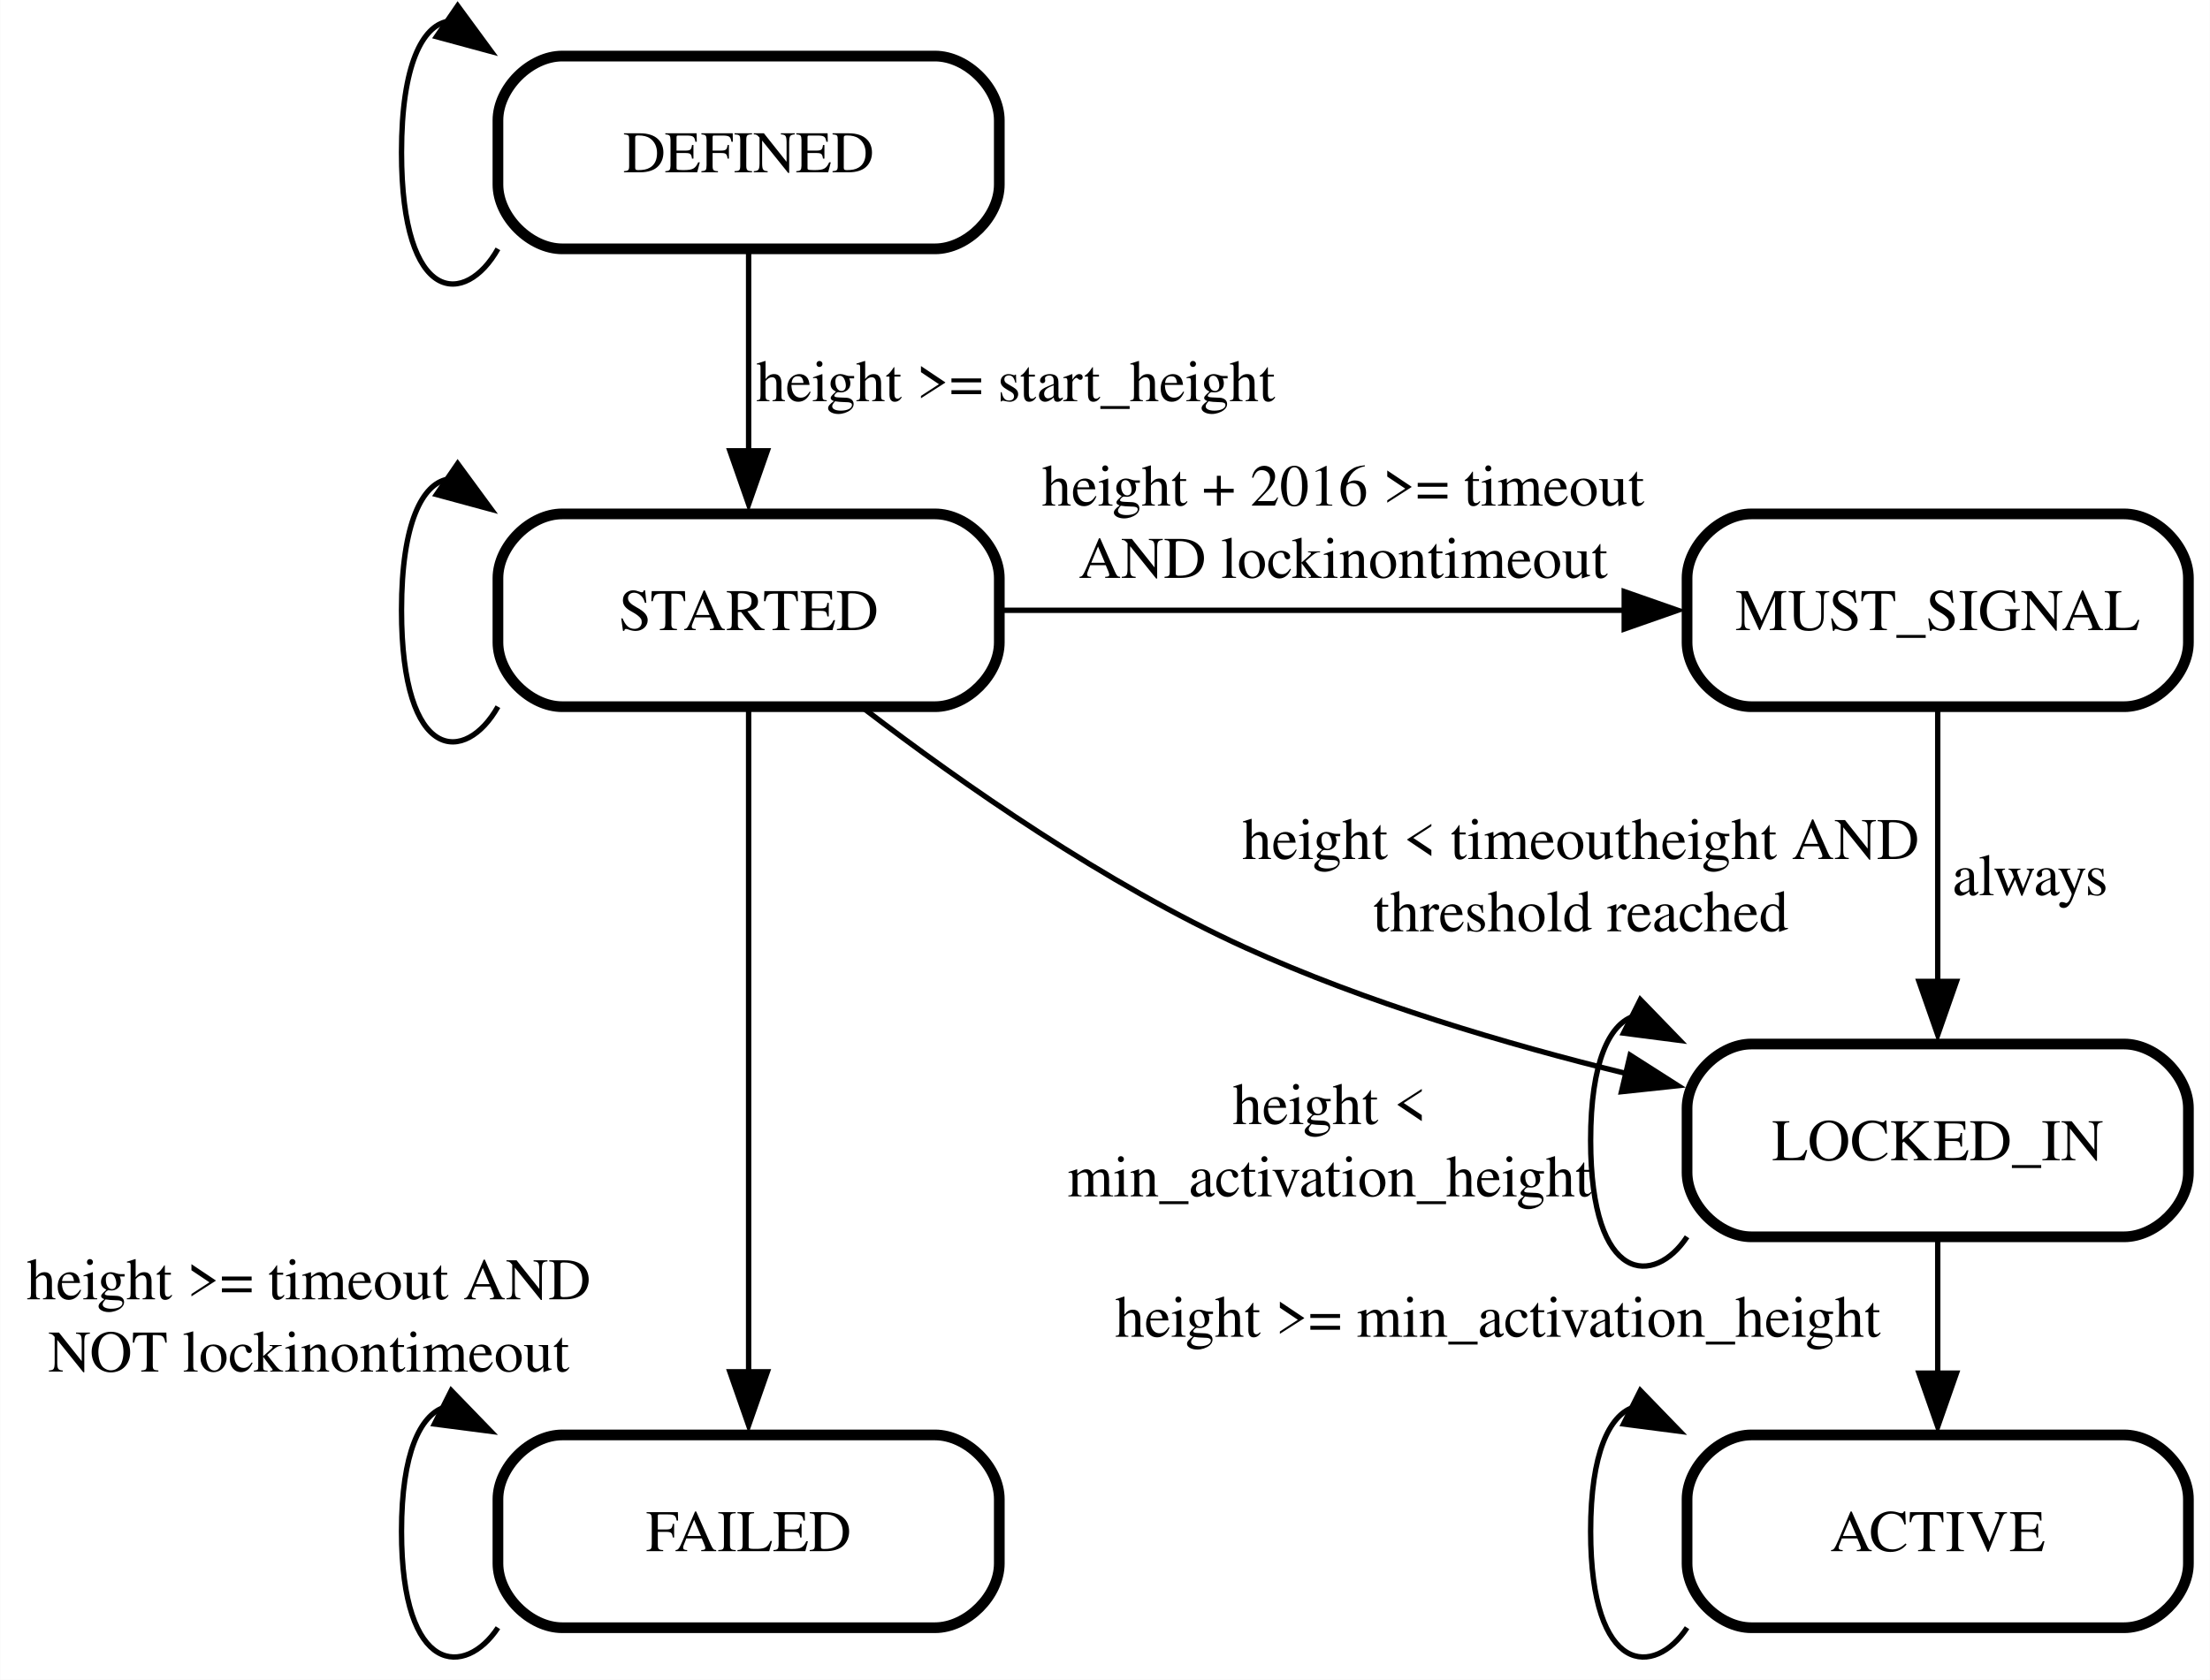
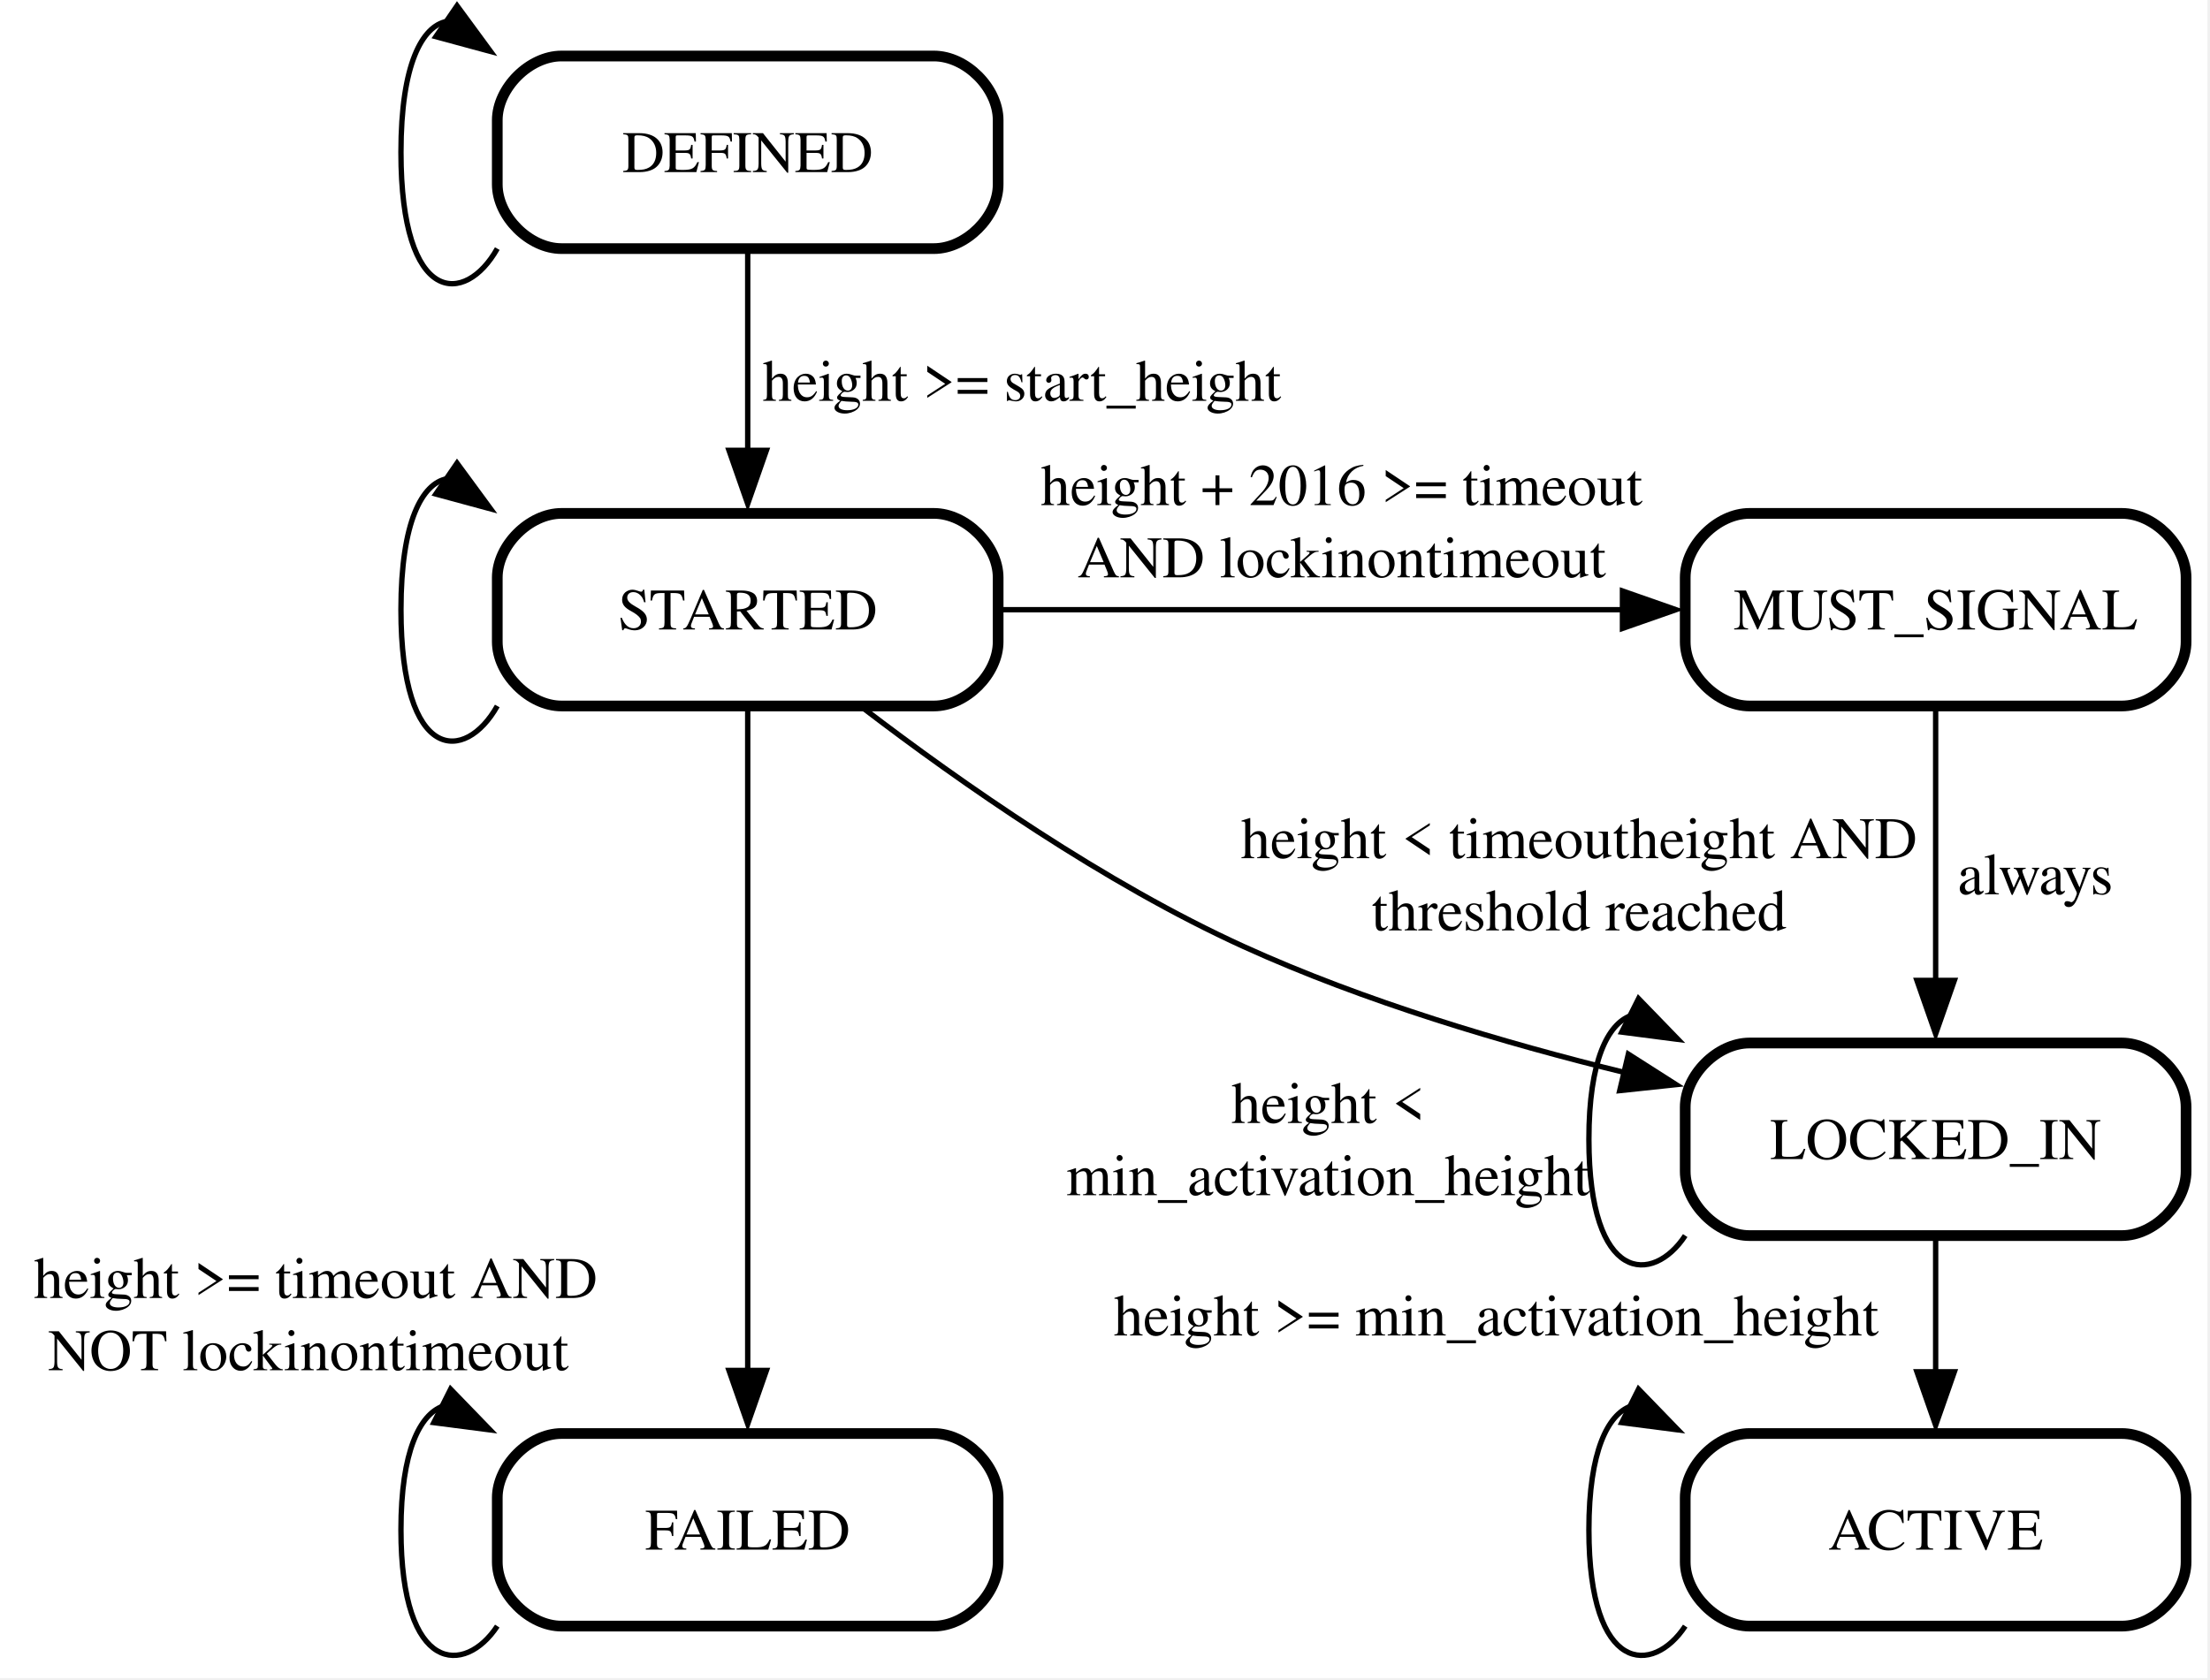
- <svg xmlns="http://www.w3.org/2000/svg" width="413pt" height="314pt" viewBox="0.00 0.00 412.53 313.69">
+ <svg xmlns="http://www.w3.org/2000/svg" width="413pt" height="314pt" viewBox="0.00 0.00 413.00 314.00">
  <g id="graph0" class="graph" transform="scale(1 1) rotate(0) translate(4 309.69)">
    <polygon fill="white" stroke="none" points="-4,4 -4,-309.69 408.53,-309.69 408.53,4 -4,4" />
    <g id="node1" class="node">
      <path fill="none" stroke="black" stroke-width="2" d="M170.53,-299.22C170.53,-299.22 100.93,-299.22 100.93,-299.22 94.93,-299.22 88.93,-293.22 88.93,-287.22 88.93,-287.22 88.93,-275.22 88.93,-275.22 88.93,-269.22 94.93,-263.22 100.93,-263.22 100.93,-263.22 170.53,-263.22 170.53,-263.22 176.53,-263.22 182.53,-269.22 182.53,-275.22 182.53,-275.22 182.53,-287.22 182.53,-287.22 182.53,-293.22 176.53,-299.22 170.53,-299.22" />
-       <text text-anchor="middle" x="135.73" y="-277.52" font-family="Times,serif" font-size="11.00">DEFINED</text>
+       <text xml:space="preserve" text-anchor="middle" x="135.73" y="-277.52" font-family="Times,serif" font-size="11.00">DEFINED</text>
    </g>
    <g id="edge9" class="edge">
      <path fill="none" stroke="black" d="M88.93,-263.22C82.93,-252.53 70.93,-252.53 70.93,-281.22 70.93,-297.8 74.94,-304.8 79.48,-305.69" />
      <polygon fill="black" stroke="black" points="81.41,-308.61 87.68,-300.07 77.45,-302.84 81.41,-308.61" />
    </g>
    <g id="node2" class="node">
      <path fill="none" stroke="black" stroke-width="2" d="M170.53,-213.72C170.53,-213.72 100.93,-213.72 100.93,-213.72 94.93,-213.72 88.93,-207.72 88.93,-201.72 88.93,-201.72 88.93,-189.72 88.93,-189.72 88.93,-183.72 94.93,-177.72 100.93,-177.72 100.93,-177.72 170.53,-177.72 170.53,-177.72 176.53,-177.72 182.53,-183.72 182.53,-189.72 182.53,-189.72 182.53,-201.72 182.53,-201.72 182.53,-207.72 176.53,-213.72 170.53,-213.72" />
-       <text text-anchor="middle" x="135.73" y="-192.02" font-family="Times,serif" font-size="11.00">STARTED</text>
+       <text xml:space="preserve" text-anchor="middle" x="135.73" y="-192.02" font-family="Times,serif" font-size="11.00">STARTED</text>
    </g>
    <g id="edge1" class="edge">
      <path fill="none" stroke="black" d="M135.73,-262.92C135.73,-252.06 135.73,-237.79 135.73,-225.28" />
      <polygon fill="black" stroke="black" points="139.23,-225.51 135.73,-215.51 132.23,-225.51 139.23,-225.51" />
-       <text text-anchor="middle" x="185.6" y="-234.77" font-family="Times,serif" font-size="11.00"> height &gt;= start_height</text>
+       <text xml:space="preserve" text-anchor="middle" x="185.6" y="-234.77" font-family="Times,serif" font-size="11.00"> height &gt;= start_height</text>
    </g>
    <g id="edge10" class="edge">
      <path fill="none" stroke="black" d="M88.93,-177.72C82.93,-167.03 70.93,-167.03 70.93,-195.72 70.93,-212.3 74.94,-219.3 79.48,-220.19" />
      <polygon fill="black" stroke="black" points="81.41,-223.11 87.68,-214.57 77.45,-217.34 81.41,-223.11" />
    </g>
    <g id="node3" class="node">
      <path fill="none" stroke="black" stroke-width="2" d="M392.53,-213.72C392.53,-213.72 322.93,-213.72 322.93,-213.72 316.93,-213.72 310.93,-207.72 310.93,-201.72 310.93,-201.72 310.93,-189.72 310.93,-189.72 310.93,-183.72 316.93,-177.72 322.93,-177.72 322.93,-177.72 392.53,-177.72 392.53,-177.72 398.53,-177.72 404.53,-183.72 404.53,-189.72 404.53,-189.72 404.53,-201.72 404.53,-201.72 404.53,-207.72 398.53,-213.72 392.53,-213.72" />
-       <text text-anchor="middle" x="357.73" y="-192.02" font-family="Times,serif" font-size="11.00">MUST_SIGNAL</text>
+       <text xml:space="preserve" text-anchor="middle" x="357.73" y="-192.02" font-family="Times,serif" font-size="11.00">MUST_SIGNAL</text>
    </g>
    <g id="edge2" class="edge">
      <path fill="none" stroke="black" d="M182.81,-195.72C216.8,-195.72 262.93,-195.72 299.28,-195.72" />
      <polygon fill="black" stroke="black" points="299.2,-199.22 309.2,-195.72 299.2,-192.22 299.2,-199.22" />
-       <text text-anchor="middle" x="246.73" y="-215.27" font-family="Times,serif" font-size="11.00">height + 2016 &gt;= timeout</text>
-       <text text-anchor="middle" x="246.73" y="-201.77" font-family="Times,serif" font-size="11.00">AND lockinontimeout</text>
+       <text xml:space="preserve" text-anchor="middle" x="246.73" y="-215.27" font-family="Times,serif" font-size="11.00">height + 2016 &gt;= timeout</text>
+       <text xml:space="preserve" text-anchor="middle" x="246.73" y="-201.77" font-family="Times,serif" font-size="11.00">AND lockinontimeout</text>
    </g>
    <g id="node4" class="node">
      <path fill="none" stroke="black" stroke-width="2" d="M170.53,-41.72C170.53,-41.72 100.93,-41.72 100.93,-41.72 94.93,-41.72 88.93,-35.72 88.93,-29.72 88.93,-29.72 88.93,-17.72 88.93,-17.72 88.93,-11.72 94.93,-5.72 100.93,-5.72 100.93,-5.72 170.53,-5.72 170.53,-5.72 176.53,-5.72 182.53,-11.72 182.53,-17.72 182.53,-17.72 182.53,-29.72 182.53,-29.72 182.53,-35.72 176.53,-41.72 170.53,-41.72" />
-       <text text-anchor="middle" x="135.73" y="-20.02" font-family="Times,serif" font-size="11.00">FAILED</text>
+       <text xml:space="preserve" text-anchor="middle" x="135.73" y="-20.02" font-family="Times,serif" font-size="11.00">FAILED</text>
    </g>
    <g id="edge3" class="edge">
      <path fill="none" stroke="black" d="M135.73,-177.48C135.73,-148.34 135.73,-89.02 135.73,-53.49" />
      <polygon fill="black" stroke="black" points="139.23,-53.51 135.73,-43.51 132.23,-53.51 139.23,-53.51" />
-       <text text-anchor="middle" x="53.62" y="-67.05" font-family="Times,serif" font-size="11.00"> height &gt;= timeout AND</text>
-       <text text-anchor="middle" x="53.62" y="-53.55" font-family="Times,serif" font-size="11.00">NOT lockinontimeout</text>
+       <text xml:space="preserve" text-anchor="middle" x="53.63" y="-67.05" font-family="Times,serif" font-size="11.00"> height &gt;= timeout AND</text>
+       <text xml:space="preserve" text-anchor="middle" x="53.63" y="-53.55" font-family="Times,serif" font-size="11.00">NOT lockinontimeout</text>
    </g>
    <g id="node5" class="node">
      <path fill="none" stroke="black" stroke-width="2" d="M392.53,-114.72C392.53,-114.72 322.93,-114.72 322.93,-114.72 316.93,-114.72 310.93,-108.72 310.93,-102.72 310.93,-102.72 310.93,-90.72 310.93,-90.72 310.93,-84.72 316.93,-78.72 322.93,-78.72 322.93,-78.72 392.53,-78.72 392.53,-78.72 398.53,-78.72 404.53,-84.72 404.53,-90.72 404.53,-90.72 404.53,-102.72 404.53,-102.72 404.53,-108.72 398.53,-114.72 392.53,-114.72" />
-       <text text-anchor="middle" x="357.73" y="-93.02" font-family="Times,serif" font-size="11.00">LOCKED_IN</text>
+       <text xml:space="preserve" text-anchor="middle" x="357.73" y="-93.02" font-family="Times,serif" font-size="11.00">LOCKED_IN</text>
    </g>
    <g id="edge6" class="edge">
      <path fill="none" stroke="black" d="M157.39,-177.26C175.46,-163.45 202.38,-144.59 228.48,-132.72 250.94,-122.5 276.99,-114.74 299.8,-109.16" />
      <polygon fill="black" stroke="black" points="300.3,-112.64 309.23,-106.94 298.69,-105.82 300.3,-112.64" />
-       <text text-anchor="middle" x="291.1" y="-149.27" font-family="Times,serif" font-size="11.00">height &lt; timeoutheight AND</text>
-       <text text-anchor="middle" x="291.1" y="-135.77" font-family="Times,serif" font-size="11.00">threshold reached</text>
+       <text xml:space="preserve" text-anchor="middle" x="291.1" y="-149.27" font-family="Times,serif" font-size="11.00">height &lt; timeoutheight AND</text>
+       <text xml:space="preserve" text-anchor="middle" x="291.1" y="-135.77" font-family="Times,serif" font-size="11.00">threshold reached</text>
    </g>
    <g id="edge5" class="edge">
      <path fill="none" stroke="black" d="M357.73,-177.38C357.73,-163.17 357.73,-142.78 357.73,-126.18" />
      <polygon fill="black" stroke="black" points="361.23,-126.42 357.73,-116.42 354.23,-126.42 361.23,-126.42" />
-       <text text-anchor="middle" x="374.98" y="-142.52" font-family="Times,serif" font-size="11.00"> always</text>
+       <text xml:space="preserve" text-anchor="middle" x="374.98" y="-142.52" font-family="Times,serif" font-size="11.00"> always</text>
    </g>
    <g id="edge12" class="edge">
      <path fill="none" stroke="black" d="M88.93,-5.72C82.93,3.41 70.93,3.41 70.93,-23.72 70.93,-38.55 74.52,-45.27 78.75,-46.83" />
      <polygon fill="black" stroke="black" points="80.21,-50.01 87.58,-42.4 77.07,-43.76 80.21,-50.01" />
    </g>
    <g id="edge7" class="edge">
      <path fill="none" stroke="black" d="M310.93,-78.72C304.93,-69.59 292.93,-69.59 292.93,-96.72 292.93,-111.55 296.52,-118.27 300.75,-119.83" />
      <polygon fill="black" stroke="black" points="302.21,-123.01 309.58,-115.4 299.07,-116.76 302.21,-123.01" />
-       <text text-anchor="middle" x="244.18" y="-99.77" font-family="Times,serif" font-size="11.00">height &lt;</text>
-       <text text-anchor="middle" x="244.18" y="-86.27" font-family="Times,serif" font-size="11.00">min_activation_height</text>
+       <text xml:space="preserve" text-anchor="middle" x="244.18" y="-99.77" font-family="Times,serif" font-size="11.00">height &lt;</text>
+       <text xml:space="preserve" text-anchor="middle" x="244.18" y="-86.27" font-family="Times,serif" font-size="11.00">min_activation_height</text>
    </g>
    <g id="node6" class="node">
      <path fill="none" stroke="black" stroke-width="2" d="M392.53,-41.72C392.53,-41.72 322.93,-41.72 322.93,-41.72 316.93,-41.72 310.93,-35.72 310.93,-29.72 310.93,-29.72 310.93,-17.72 310.93,-17.72 310.93,-11.72 316.93,-5.72 322.93,-5.72 322.93,-5.72 392.53,-5.72 392.53,-5.72 398.53,-5.72 404.53,-11.72 404.53,-17.72 404.53,-17.72 404.53,-29.72 404.53,-29.72 404.53,-35.72 398.53,-41.72 392.53,-41.72" />
-       <text text-anchor="middle" x="357.73" y="-20.02" font-family="Times,serif" font-size="11.00">ACTIVE</text>
+       <text xml:space="preserve" text-anchor="middle" x="357.73" y="-20.02" font-family="Times,serif" font-size="11.00">ACTIVE</text>
    </g>
    <g id="edge4" class="edge">
      <path fill="none" stroke="black" d="M357.73,-78.53C357.73,-70.94 357.73,-61.82 357.73,-53.26" />
      <polygon fill="black" stroke="black" points="361.23,-53.26 357.73,-43.26 354.23,-53.26 361.23,-53.26" />
-       <text text-anchor="middle" x="275.62" y="-60.05" font-family="Times,serif" font-size="11.00">height &gt;= min_activation_height</text>
+       <text xml:space="preserve" text-anchor="middle" x="275.62" y="-60.05" font-family="Times,serif" font-size="11.00">height &gt;= min_activation_height</text>
    </g>
    <g id="edge11" class="edge">
      <path fill="none" stroke="black" d="M310.93,-5.72C304.93,3.41 292.93,3.41 292.93,-23.72 292.93,-38.55 296.52,-45.27 300.75,-46.83" />
      <polygon fill="black" stroke="black" points="302.21,-50.01 309.58,-42.4 299.07,-43.76 302.21,-50.01" />
    </g>
  </g>
</svg>
